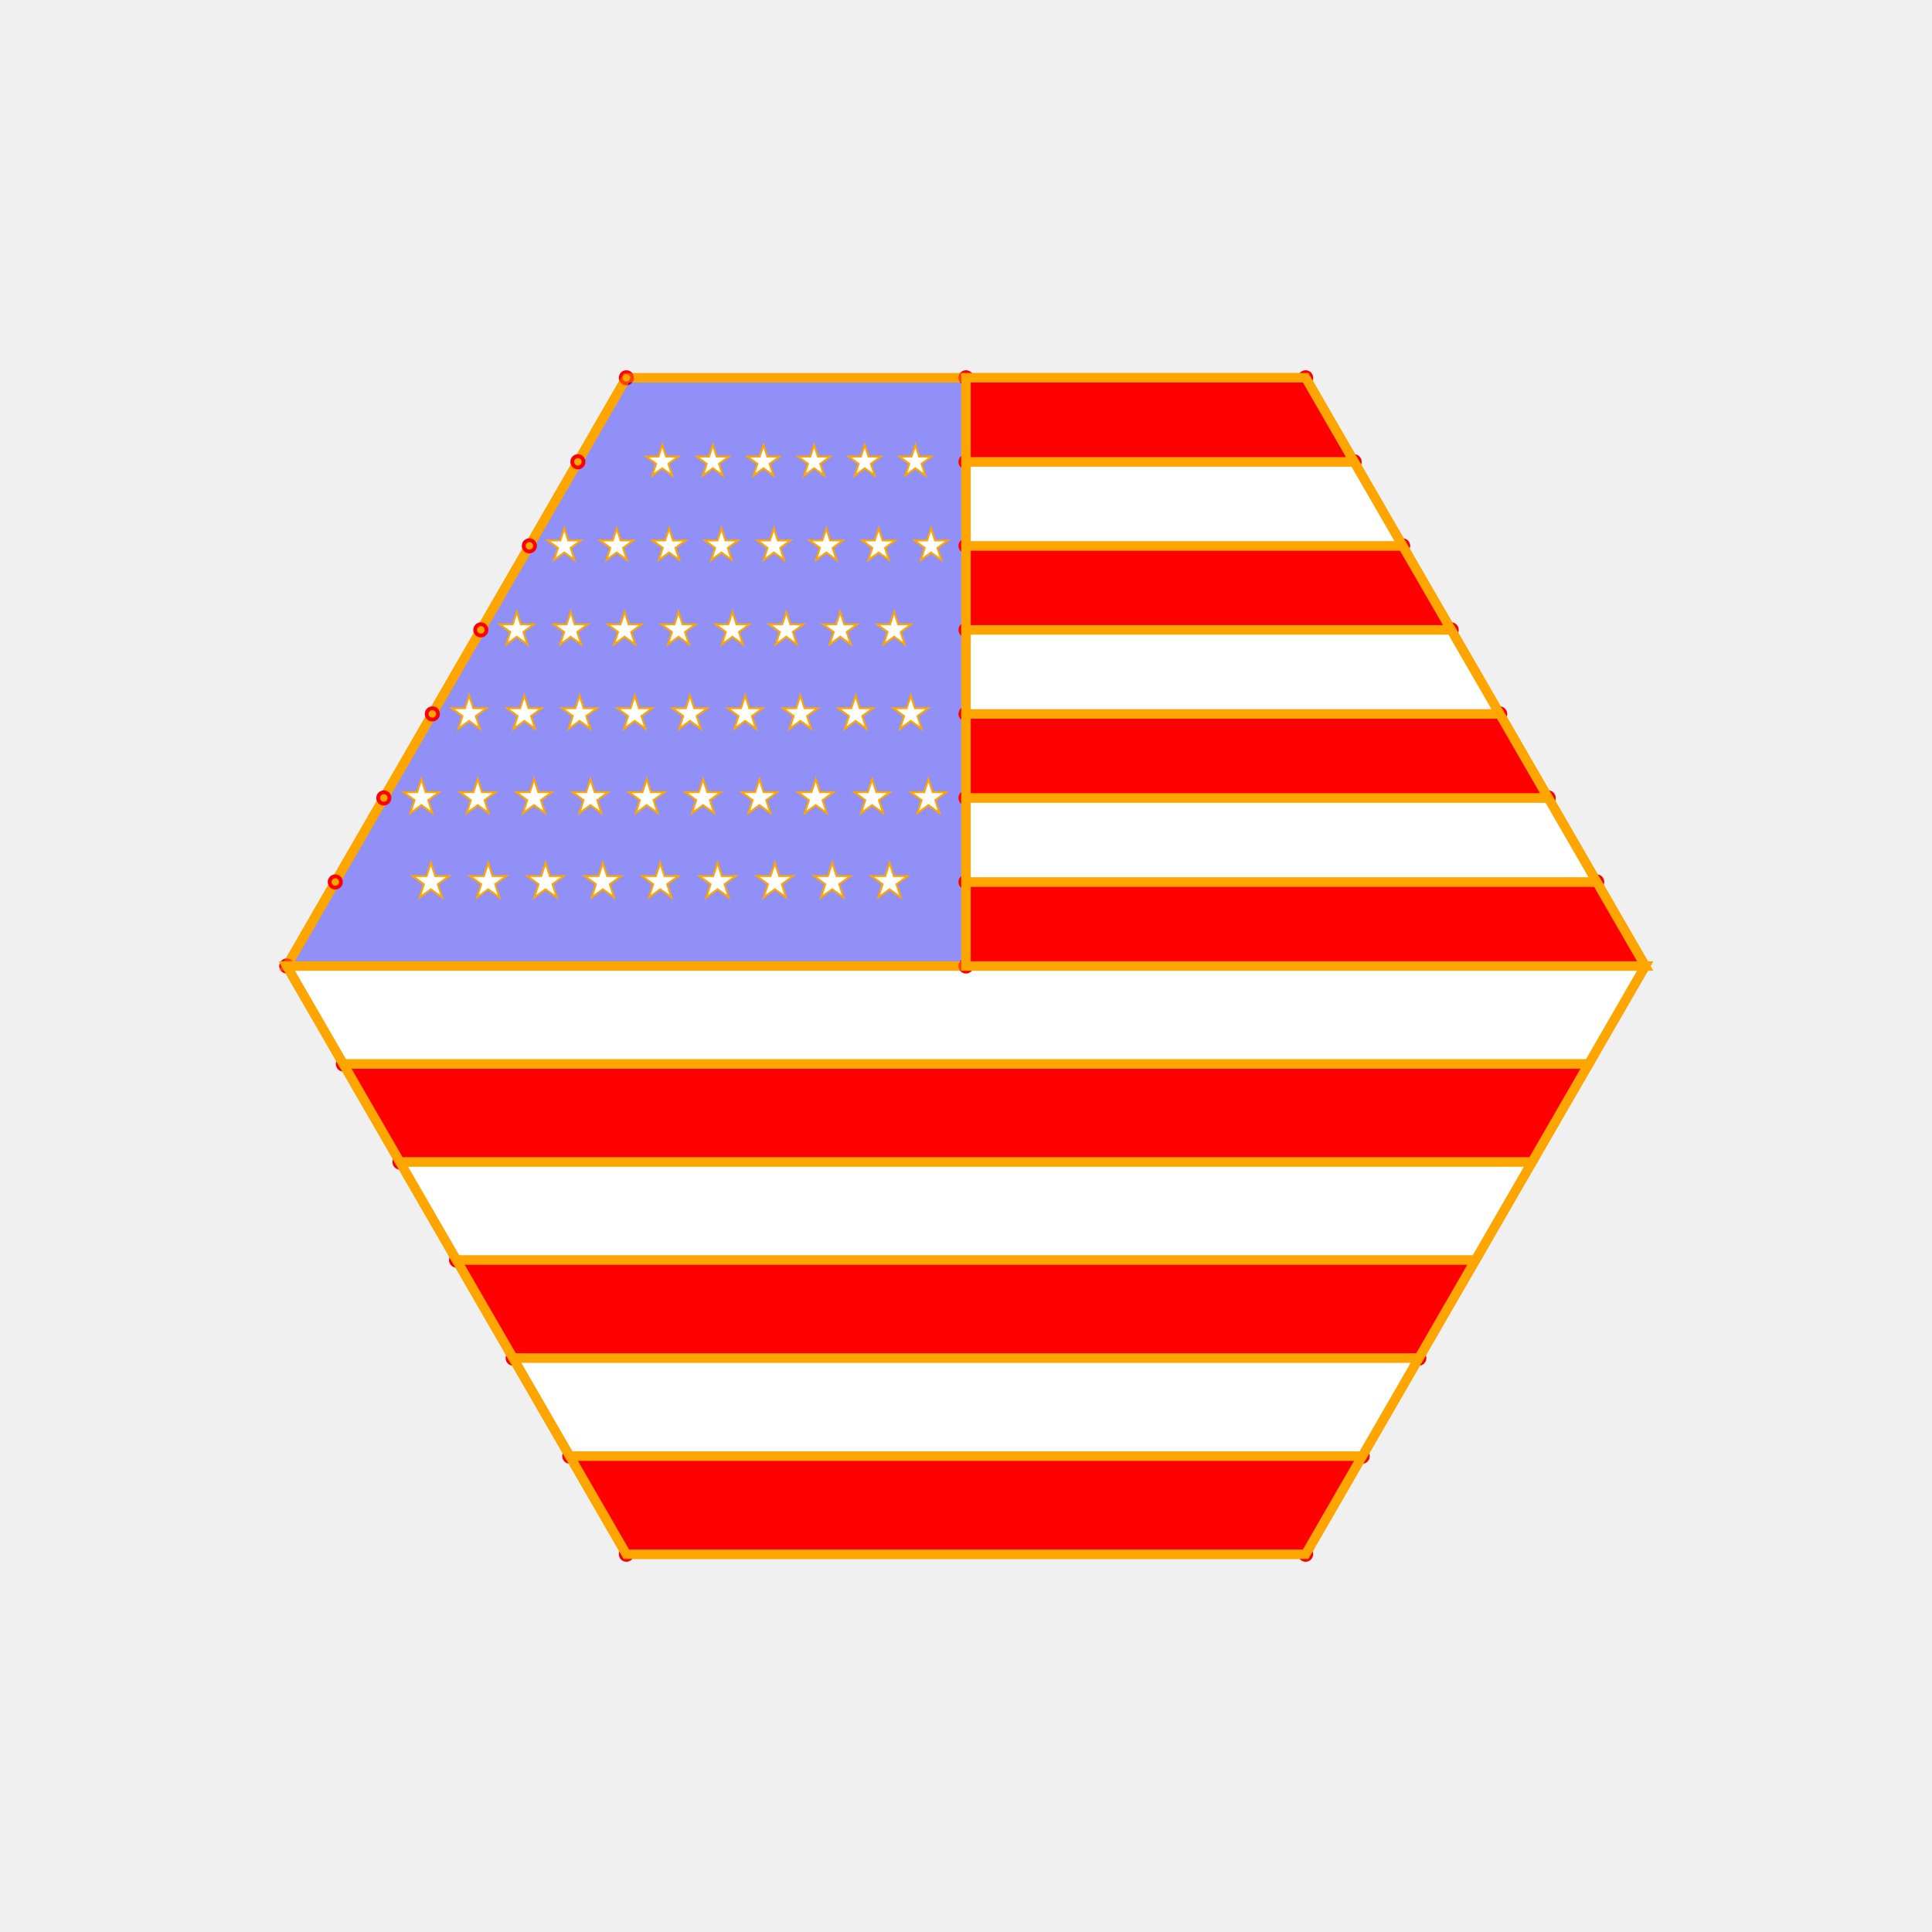
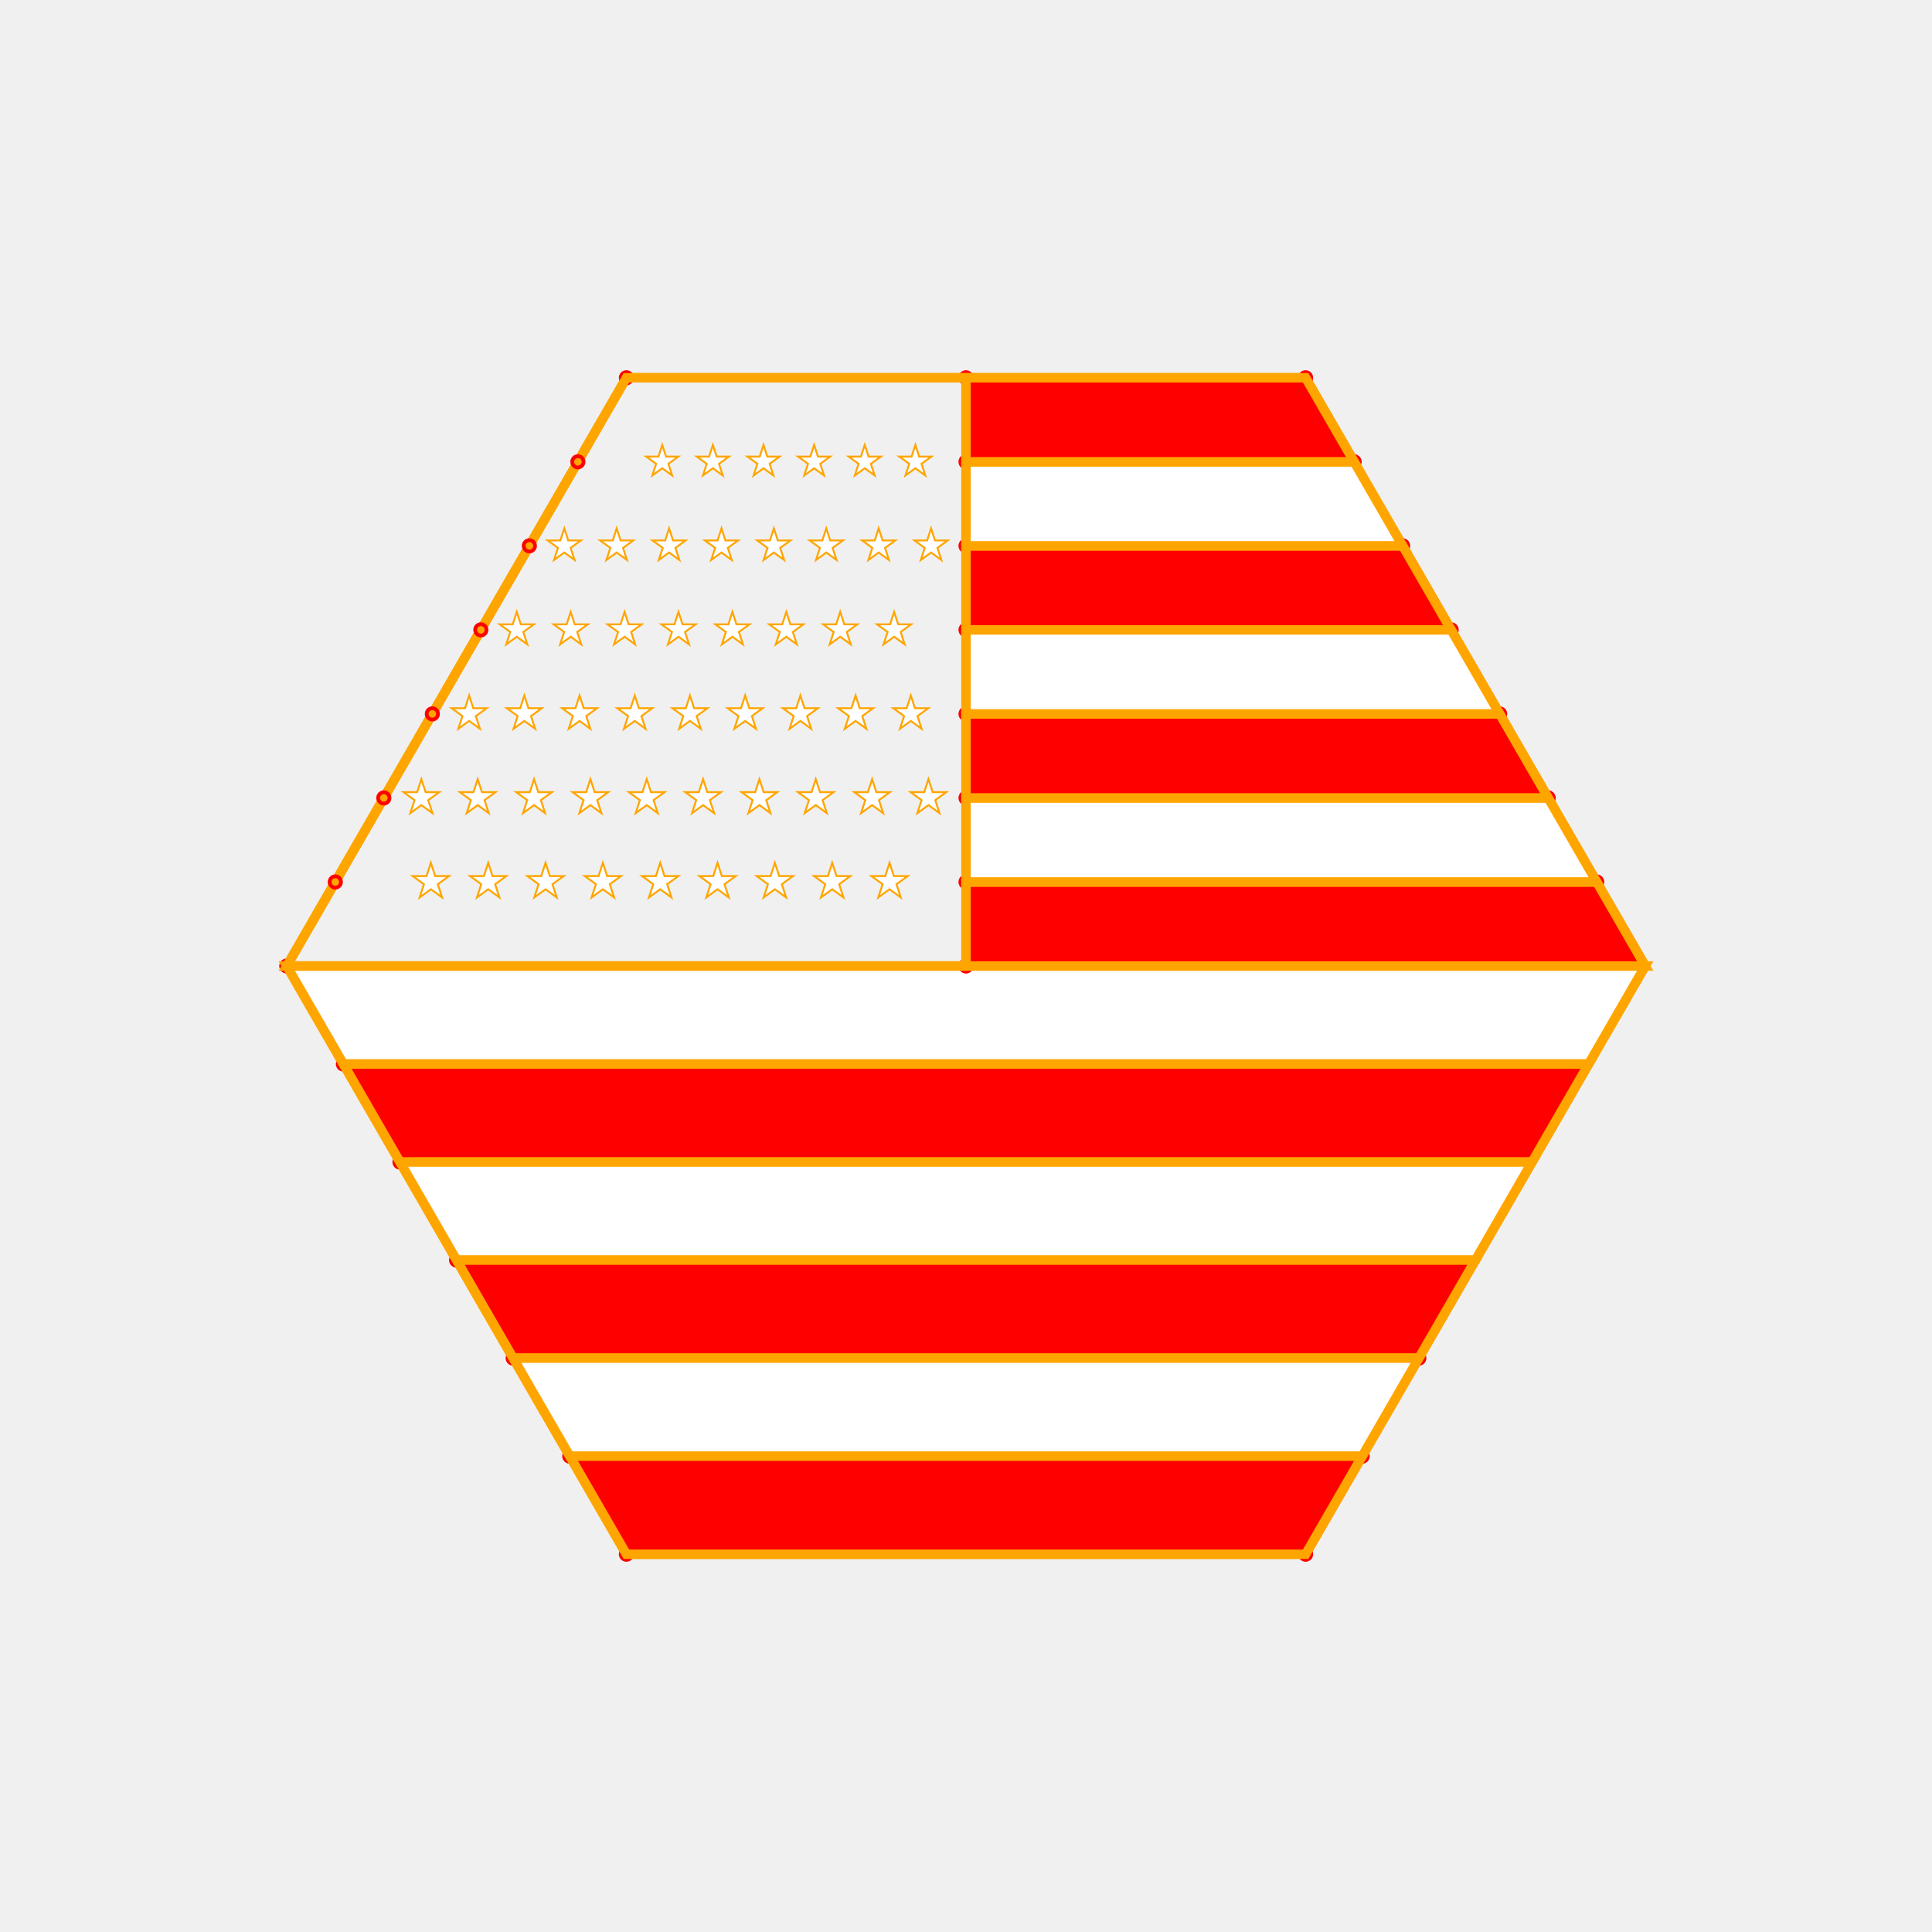
<svg xmlns="http://www.w3.org/2000/svg" width="1024" height="1024" desc="Created by KTab" version="1.2">
  <path stroke="orange" stroke-width="5" fill="none" opacity="1.0" d="M 692.0 200.231 L 332.0 200.231 L 152.0 512.0 L 332.0 823.769 L 692.0 823.769 L 872.0 512.0 Z" />
  <circle cx="152.0" cy="512.0" r="3" fill="none" stroke="red" stroke-width="2" />
  <circle cx="692.0" cy="823.769" r="3" fill="none" stroke="red" stroke-width="2" />
  <circle cx="332.0" cy="823.769" r="3" fill="none" stroke="red" stroke-width="2" />
  <circle cx="722" cy="771.808" r="3" fill="none" stroke="red" stroke-width="2" />
  <circle cx="752" cy="719.846" r="3" fill="none" stroke="red" stroke-width="2" />
  <circle cx="302" cy="771.808" r="3" fill="none" stroke="red" stroke-width="2" />
  <circle cx="272" cy="719.846" r="3" fill="none" stroke="red" stroke-width="2" />
  <circle cx="242" cy="667.885" r="3" fill="none" stroke="red" stroke-width="2" />
  <circle cx="212" cy="615.923" r="3" fill="none" stroke="red" stroke-width="2" />
  <circle cx="182" cy="563.962" r="3" fill="none" stroke="red" stroke-width="2" />
  <path stroke="orange" stroke-width="5" fill="white" opacity="1.0" d="M 182 563.962 L 842 563.962 L 872.0 512.0 L 152.0 512.0 Z" />
  <path stroke="orange" stroke-width="5" fill="red" opacity="1.0" d="M 212 615.923 L 812.0 615.923 L 842 563.962 L 182 563.962 Z" />
  <path stroke="orange" stroke-width="5" fill="white" opacity="1.0" d="M 242 667.885 L 782 667.885 L 812.0 615.923 L 212 615.923 Z" />
  <path stroke="orange" stroke-width="5" fill="red" opacity="1.0" d="M 272 719.846 L 752 719.846 L 782 667.885 L 242 667.885 Z" />
  <path stroke="orange" stroke-width="5" fill="white" opacity="1.0" d="M 302 771.808 L 722 771.808 L 752 719.846 L 272 719.846 Z" />
  <path stroke="orange" stroke-width="5" fill="red" opacity="1.0" d="M 332.0 823.769 L 692.0 823.769 L 722 771.808 L 302 771.808 Z" />
  <circle cx="692.0" cy="200.231" r="3" fill="none" stroke="red" stroke-width="2" />
  <circle cx="717.714" cy="244.769" r="3" fill="none" stroke="red" stroke-width="2" />
  <circle cx="743.429" cy="289.308" r="3" fill="none" stroke="red" stroke-width="2" />
  <circle cx="769.143" cy="333.846" r="3" fill="none" stroke="red" stroke-width="2" />
  <circle cx="794.857" cy="378.385" r="3" fill="none" stroke="red" stroke-width="2" />
  <circle cx="820.571" cy="422.923" r="3" fill="none" stroke="red" stroke-width="2" />
  <circle cx="846.286" cy="467.462" r="3" fill="none" stroke="red" stroke-width="2" />
  <circle cx="332.0" cy="200.231" r="3" fill="none" stroke="red" stroke-width="2" />
  <circle cx="512.0" cy="512.0" r="3" fill="none" stroke="red" stroke-width="2" />
  <circle cx="512.0" cy="200.231" r="3" fill="none" stroke="red" stroke-width="2" />
-   <path stroke="orange" stroke-width="5" fill="blue" opacity="0.4" d="M 512.0 512.0 L 512.0 200.231 L 332.0 200.231 L 152.0 512.0 Z" />
+   <path stroke="orange" stroke-width="5" fill="none" opacity="1.0" d="M 512.0 512.0 L 512.0 200.231 L 332.0 200.231 L 152.0 512.0 Z" />
  <circle cx="512.0" cy="244.769" r="3" fill="none" stroke="red" stroke-width="2" />
  <circle cx="512.0" cy="289.308" r="3" fill="none" stroke="red" stroke-width="2" />
  <circle cx="512.0" cy="333.846" r="3" fill="none" stroke="red" stroke-width="2" />
  <circle cx="512.0" cy="378.385" r="3" fill="none" stroke="red" stroke-width="2" />
  <circle cx="512" cy="422.923" r="3" fill="none" stroke="red" stroke-width="2" />
  <circle cx="512" cy="467.462" r="3" fill="none" stroke="red" stroke-width="2" />
  <path stroke="orange" stroke-width="5" fill="red" opacity="1.0" d="M 872.0 512.0 L 846.286 467.462 L 512 467.462 L 512.0 512.0 Z" />
  <path stroke="orange" stroke-width="5" fill="white" opacity="1.0" d="M 846.286 467.462 L 820.571 422.923 L 512 422.923 L 512 467.462 Z" />
  <path stroke="orange" stroke-width="5" fill="red" opacity="1.0" d="M 820.571 422.923 L 794.857 378.385 L 512.0 378.385 L 512 422.923 Z" />
  <path stroke="orange" stroke-width="5" fill="white" opacity="1.0" d="M 794.857 378.385 L 769.143 333.846 L 512.0 333.846 L 512.0 378.385 Z" />
  <path stroke="orange" stroke-width="5" fill="red" opacity="1.0" d="M 769.143 333.846 L 743.429 289.308 L 512.0 289.308 L 512.0 333.846 Z" />
  <path stroke="orange" stroke-width="5" fill="white" opacity="1.0" d="M 743.429 289.308 L 717.714 244.769 L 512.0 244.769 L 512.0 289.308 Z" />
  <path stroke="orange" stroke-width="5" fill="red" opacity="1.0" d="M 717.714 244.769 L 692.0 200.231 L 512.0 200.231 L 512.0 244.769 Z" />
  <circle cx="306.286" cy="244.769" r="3" fill="none" stroke="red" stroke-width="2" />
  <circle cx="280.571" cy="289.308" r="3" fill="none" stroke="red" stroke-width="2" />
  <circle cx="254.857" cy="333.846" r="3" fill="none" stroke="red" stroke-width="2" />
  <circle cx="229.143" cy="378.385" r="3" fill="none" stroke="red" stroke-width="2" />
  <circle cx="203.429" cy="422.923" r="3" fill="none" stroke="red" stroke-width="2" />
  <circle cx="177.714" cy="467.462" r="3" fill="none" stroke="red" stroke-width="2" />
  <path stroke="orange" stroke-width="1" fill="white" opacity="1.0" d="M 228.364 457.332 L 226.089 464.331 L 218.73 464.331 L 224.684 468.657 L 222.409 475.657 L 228.364 471.331 L 234.318 475.657 L 232.044 468.657 L 237.998 464.331 L 230.638 464.331 Z" />
  <path stroke="orange" stroke-width="1" fill="white" opacity="1.0" d="M 258.753 457.332 L 256.479 464.331 L 249.119 464.331 L 255.073 468.657 L 252.799 475.657 L 258.753 471.331 L 264.707 475.657 L 262.433 468.657 L 268.387 464.331 L 261.028 464.331 Z" />
  <path stroke="orange" stroke-width="1" fill="white" opacity="1.0" d="M 289.143 457.332 L 286.869 464.331 L 279.509 464.331 L 285.463 468.657 L 283.189 475.657 L 289.143 471.331 L 295.097 475.657 L 292.823 468.657 L 298.777 464.331 L 291.417 464.331 Z" />
  <path stroke="orange" stroke-width="1" fill="white" opacity="1.0" d="M 319.532 457.332 L 317.258 464.331 L 309.898 464.331 L 315.853 468.657 L 313.578 475.657 L 319.532 471.331 L 325.487 475.657 L 323.212 468.657 L 329.167 464.331 L 321.807 464.331 Z" />
  <path stroke="orange" stroke-width="1" fill="white" opacity="1.0" d="M 349.922 457.332 L 347.648 464.331 L 340.288 464.331 L 346.242 468.657 L 343.968 475.657 L 349.922 471.331 L 355.876 475.657 L 353.602 468.657 L 359.556 464.331 L 352.196 464.331 Z" />
  <path stroke="orange" stroke-width="1" fill="white" opacity="1.0" d="M 380.312 457.332 L 378.037 464.331 L 370.678 464.331 L 376.632 468.657 L 374.358 475.657 L 380.312 471.331 L 386.266 475.657 L 383.992 468.657 L 389.946 464.331 L 382.586 464.331 Z" />
  <path stroke="orange" stroke-width="1" fill="white" opacity="1.0" d="M 410.701 457.332 L 408.427 464.331 L 401.067 464.331 L 407.021 468.657 L 404.747 475.657 L 410.701 471.331 L 416.655 475.657 L 414.381 468.657 L 420.335 464.331 L 412.976 464.331 Z" />
  <path stroke="orange" stroke-width="1" fill="white" opacity="1.0" d="M 441.091 457.332 L 438.817 464.331 L 431.457 464.331 L 437.411 468.657 L 435.137 475.657 L 441.091 471.331 L 447.045 475.657 L 444.771 468.657 L 450.725 464.331 L 443.365 464.331 Z" />
  <path stroke="orange" stroke-width="1" fill="white" opacity="1.0" d="M 471.481 457.332 L 469.206 464.331 L 461.846 464.331 L 467.801 468.657 L 465.526 475.657 L 471.481 471.331 L 477.435 475.657 L 475.16 468.657 L 481.115 464.331 L 473.755 464.331 Z" />
  <path stroke="orange" stroke-width="1" fill="white" opacity="1.0" d="M 223.336 412.969 L 221.102 419.847 L 213.87 419.847 L 219.72 424.098 L 217.486 430.976 L 223.336 426.725 L 229.187 430.976 L 226.952 424.098 L 232.803 419.847 L 225.571 419.847 Z" />
  <path stroke="orange" stroke-width="1" fill="white" opacity="1.0" d="M 253.198 412.969 L 250.963 419.847 L 243.731 419.847 L 249.582 424.098 L 247.347 430.976 L 253.198 426.725 L 259.049 430.976 L 256.814 424.098 L 262.665 419.847 L 255.433 419.847 Z" />
  <path stroke="orange" stroke-width="1" fill="white" opacity="1.0" d="M 283.06 412.969 L 280.825 419.847 L 273.593 419.847 L 279.444 424.098 L 277.209 430.976 L 283.06 426.725 L 288.911 430.976 L 286.676 424.098 L 292.527 419.847 L 285.295 419.847 Z" />
  <path stroke="orange" stroke-width="1" fill="white" opacity="1.0" d="M 312.922 412.969 L 310.687 419.847 L 303.455 419.847 L 309.306 424.098 L 307.071 430.976 L 312.922 426.725 L 318.772 430.976 L 316.538 424.098 L 322.388 419.847 L 315.156 419.847 Z" />
  <path stroke="orange" stroke-width="1" fill="white" opacity="1.0" d="M 342.783 412.969 L 340.549 419.847 L 333.317 419.847 L 339.167 424.098 L 336.933 430.976 L 342.783 426.725 L 348.634 430.976 L 346.399 424.098 L 352.25 419.847 L 345.018 419.847 Z" />
  <path stroke="orange" stroke-width="1" fill="white" opacity="1.0" d="M 372.645 412.969 L 370.41 419.847 L 363.178 419.847 L 369.029 424.098 L 366.794 430.976 L 372.645 426.725 L 378.496 430.976 L 376.261 424.098 L 382.112 419.847 L 374.88 419.847 Z" />
  <path stroke="orange" stroke-width="1" fill="white" opacity="1.0" d="M 402.507 412.969 L 400.272 419.847 L 393.04 419.847 L 398.891 424.098 L 396.656 430.976 L 402.507 426.725 L 408.358 430.976 L 406.123 424.098 L 411.974 419.847 L 404.742 419.847 Z" />
  <path stroke="orange" stroke-width="1" fill="white" opacity="1.0" d="M 432.369 412.969 L 430.134 419.847 L 422.902 419.847 L 428.753 424.098 L 426.518 430.976 L 432.369 426.725 L 438.219 430.976 L 435.985 424.098 L 441.835 419.847 L 434.603 419.847 Z" />
  <path stroke="orange" stroke-width="1" fill="white" opacity="1.0" d="M 462.23 412.969 L 459.996 419.847 L 452.764 419.847 L 458.614 424.098 L 456.38 430.976 L 462.23 426.725 L 468.081 430.976 L 465.846 424.098 L 471.697 419.847 L 464.465 419.847 Z" />
  <path stroke="orange" stroke-width="1" fill="white" opacity="1.0" d="M 492.092 412.969 L 489.857 419.847 L 482.625 419.847 L 488.476 424.098 L 486.241 430.976 L 492.092 426.725 L 497.943 430.976 L 495.708 424.098 L 501.559 419.847 L 494.327 419.847 Z" />
  <path stroke="orange" stroke-width="1" fill="white" opacity="1.0" d="M 248.65 368.631 L 246.46 375.371 L 239.374 375.371 L 245.107 379.536 L 242.917 386.276 L 248.65 382.11 L 254.383 386.276 L 252.193 379.536 L 257.927 375.371 L 250.84 375.371 Z" />
  <path stroke="orange" stroke-width="1" fill="white" opacity="1.0" d="M 277.911 368.631 L 275.721 375.371 L 268.635 375.371 L 274.368 379.536 L 272.178 386.276 L 277.911 382.11 L 283.644 386.276 L 281.455 379.536 L 287.188 375.371 L 280.101 375.371 Z" />
  <path stroke="orange" stroke-width="1" fill="white" opacity="1.0" d="M 307.172 368.631 L 304.983 375.371 L 297.896 375.371 L 303.629 379.536 L 301.439 386.276 L 307.172 382.11 L 312.905 386.276 L 310.716 379.536 L 316.449 375.371 L 309.362 375.371 Z" />
  <path stroke="orange" stroke-width="1" fill="white" opacity="1.0" d="M 336.433 368.631 L 334.244 375.371 L 327.157 375.371 L 332.89 379.536 L 330.7 386.276 L 336.433 382.11 L 342.167 386.276 L 339.977 379.536 L 345.71 375.371 L 338.623 375.371 Z" />
  <path stroke="orange" stroke-width="1" fill="white" opacity="1.0" d="M 365.695 368.631 L 363.505 375.371 L 356.418 375.371 L 362.151 379.536 L 359.962 386.276 L 365.695 382.11 L 371.428 386.276 L 369.238 379.536 L 374.971 375.371 L 367.884 375.371 Z" />
  <path stroke="orange" stroke-width="1" fill="white" opacity="1.0" d="M 394.956 368.631 L 392.766 375.371 L 385.679 375.371 L 391.412 379.536 L 389.223 386.276 L 394.956 382.11 L 400.689 386.276 L 398.499 379.536 L 404.232 375.371 L 397.146 375.371 Z" />
  <path stroke="orange" stroke-width="1" fill="white" opacity="1.0" d="M 424.217 368.631 L 422.027 375.371 L 414.94 375.371 L 420.674 379.536 L 418.484 386.276 L 424.217 382.11 L 429.95 386.276 L 427.76 379.536 L 433.493 375.371 L 426.407 375.371 Z" />
  <path stroke="orange" stroke-width="1" fill="white" opacity="1.0" d="M 453.478 368.631 L 451.288 375.371 L 444.202 375.371 L 449.935 379.536 L 447.745 386.276 L 453.478 382.11 L 459.211 386.276 L 457.021 379.536 L 462.754 375.371 L 455.668 375.371 Z" />
  <path stroke="orange" stroke-width="1" fill="white" opacity="1.0" d="M 482.739 368.631 L 480.549 375.371 L 473.463 375.371 L 479.196 379.536 L 477.006 386.276 L 482.739 382.11 L 488.472 386.276 L 486.282 379.536 L 492.015 375.371 L 484.929 375.371 Z" />
  <path stroke="orange" stroke-width="1" fill="white" opacity="1.0" d="M 273.905 324.322 L 271.767 330.903 L 264.847 330.903 L 270.445 334.97 L 268.307 341.551 L 273.905 337.484 L 279.503 341.551 L 277.364 334.97 L 282.962 330.903 L 276.043 330.903 Z" />
  <path stroke="orange" stroke-width="1" fill="white" opacity="1.0" d="M 302.476 324.322 L 300.338 330.903 L 293.419 330.903 L 299.016 334.97 L 296.878 341.551 L 302.476 337.484 L 308.074 341.551 L 305.936 334.97 L 311.534 330.903 L 304.614 330.903 Z" />
  <path stroke="orange" stroke-width="1" fill="white" opacity="1.0" d="M 331.048 324.322 L 328.909 330.903 L 321.99 330.903 L 327.588 334.97 L 325.45 341.551 L 331.048 337.484 L 336.646 341.551 L 334.507 334.97 L 340.105 330.903 L 333.186 330.903 Z" />
  <path stroke="orange" stroke-width="1" fill="white" opacity="1.0" d="M 359.619 324.322 L 357.481 330.903 L 350.561 330.903 L 356.159 334.97 L 354.021 341.551 L 359.619 337.484 L 365.217 341.551 L 363.079 334.97 L 368.677 330.903 L 361.757 330.903 Z" />
  <path stroke="orange" stroke-width="1" fill="white" opacity="1.0" d="M 388.19 324.322 L 386.052 330.903 L 379.133 330.903 L 384.731 334.97 L 382.593 341.551 L 388.19 337.484 L 393.788 341.551 L 391.65 334.97 L 397.248 330.903 L 390.329 330.903 Z" />
  <path stroke="orange" stroke-width="1" fill="white" opacity="1.0" d="M 416.762 324.322 L 414.624 330.903 L 407.704 330.903 L 413.302 334.97 L 411.164 341.551 L 416.762 337.484 L 422.36 341.551 L 420.222 334.97 L 425.82 330.903 L 418.9 330.903 Z" />
  <path stroke="orange" stroke-width="1" fill="white" opacity="1.0" d="M 445.333 324.322 L 443.195 330.903 L 436.276 330.903 L 441.874 334.97 L 439.735 341.551 L 445.333 337.484 L 450.931 341.551 L 448.793 334.97 L 454.391 330.903 L 447.472 330.903 Z" />
  <path stroke="orange" stroke-width="1" fill="white" opacity="1.0" d="M 473.905 324.322 L 471.767 330.903 L 464.847 330.903 L 470.445 334.97 L 468.307 341.551 L 473.905 337.484 L 479.503 341.551 L 477.364 334.97 L 482.962 330.903 L 476.043 330.903 Z" />
  <path stroke="orange" stroke-width="1" fill="white" opacity="1.0" d="M 299.086 280.051 L 297.007 286.447 L 290.282 286.447 L 295.723 290.4 L 293.645 296.797 L 299.086 292.844 L 304.527 296.797 L 302.449 290.4 L 307.89 286.447 L 301.164 286.447 Z" />
  <path stroke="orange" stroke-width="1" fill="white" opacity="1.0" d="M 326.857 280.051 L 324.779 286.447 L 318.053 286.447 L 323.494 290.4 L 321.416 296.797 L 326.857 292.844 L 332.298 296.797 L 330.22 290.4 L 335.661 286.447 L 328.936 286.447 Z" />
  <path stroke="orange" stroke-width="1" fill="white" opacity="1.0" d="M 354.629 280.051 L 352.55 286.447 L 345.825 286.447 L 351.266 290.4 L 349.187 296.797 L 354.629 292.844 L 360.07 296.797 L 357.991 290.4 L 363.433 286.447 L 356.707 286.447 Z" />
  <path stroke="orange" stroke-width="1" fill="white" opacity="1.0" d="M 382.4 280.051 L 380.322 286.447 L 373.596 286.447 L 379.037 290.4 L 376.959 296.797 L 382.4 292.844 L 387.841 296.797 L 385.763 290.4 L 391.204 286.447 L 384.478 286.447 Z" />
  <path stroke="orange" stroke-width="1" fill="white" opacity="1.0" d="M 410.171 280.051 L 408.093 286.447 L 401.367 286.447 L 406.809 290.4 L 404.73 296.797 L 410.171 292.844 L 415.613 296.797 L 413.534 290.4 L 418.975 286.447 L 412.25 286.447 Z" />
  <path stroke="orange" stroke-width="1" fill="white" opacity="1.0" d="M 437.943 280.051 L 435.864 286.447 L 429.139 286.447 L 434.58 290.4 L 432.502 296.797 L 437.943 292.844 L 443.384 296.797 L 441.306 290.4 L 446.747 286.447 L 440.021 286.447 Z" />
  <path stroke="orange" stroke-width="1" fill="white" opacity="1.0" d="M 465.714 280.051 L 463.636 286.447 L 456.91 286.447 L 462.351 290.4 L 460.273 296.797 L 465.714 292.844 L 471.155 296.797 L 469.077 290.4 L 474.518 286.447 L 467.793 286.447 Z" />
  <path stroke="orange" stroke-width="1" fill="white" opacity="1.0" d="M 493.486 280.051 L 491.407 286.447 L 484.682 286.447 L 490.123 290.4 L 488.045 296.797 L 493.486 292.844 L 498.927 296.797 L 496.849 290.4 L 502.29 286.447 L 495.564 286.447 Z" />
  <path stroke="orange" stroke-width="1" fill="white" opacity="1.0" d="M 351.006 235.825 L 348.998 242.005 L 342.5 242.005 L 347.757 245.825 L 345.749 252.005 L 351.006 248.186 L 356.263 252.005 L 354.255 245.825 L 359.513 242.005 L 353.014 242.005 Z" />
  <path stroke="orange" stroke-width="1" fill="white" opacity="1.0" d="M 377.839 235.825 L 375.83 242.005 L 369.332 242.005 L 374.589 245.825 L 372.581 252.005 L 377.839 248.186 L 383.096 252.005 L 381.088 245.825 L 386.345 242.005 L 379.847 242.005 Z" />
  <path stroke="orange" stroke-width="1" fill="white" opacity="1.0" d="M 404.671 235.825 L 402.663 242.005 L 396.164 242.005 L 401.422 245.825 L 399.414 252.005 L 404.671 248.186 L 409.928 252.005 L 407.92 245.825 L 413.177 242.005 L 406.679 242.005 Z" />
  <path stroke="orange" stroke-width="1" fill="white" opacity="1.0" d="M 431.503 235.825 L 429.495 242.005 L 422.997 242.005 L 428.254 245.825 L 426.246 252.005 L 431.503 248.186 L 436.76 252.005 L 434.752 245.825 L 440.009 242.005 L 433.511 242.005 Z" />
  <path stroke="orange" stroke-width="1" fill="white" opacity="1.0" d="M 458.335 235.825 L 456.327 242.005 L 449.829 242.005 L 455.086 245.825 L 453.078 252.005 L 458.335 248.186 L 463.593 252.005 L 461.585 245.825 L 466.842 242.005 L 460.343 242.005 Z" />
  <path stroke="orange" stroke-width="1" fill="white" opacity="1.0" d="M 485.168 235.825 L 483.16 242.005 L 476.661 242.005 L 481.919 245.825 L 479.91 252.005 L 485.168 248.186 L 490.425 252.005 L 488.417 245.825 L 493.674 242.005 L 487.176 242.005 Z" />
</svg>
